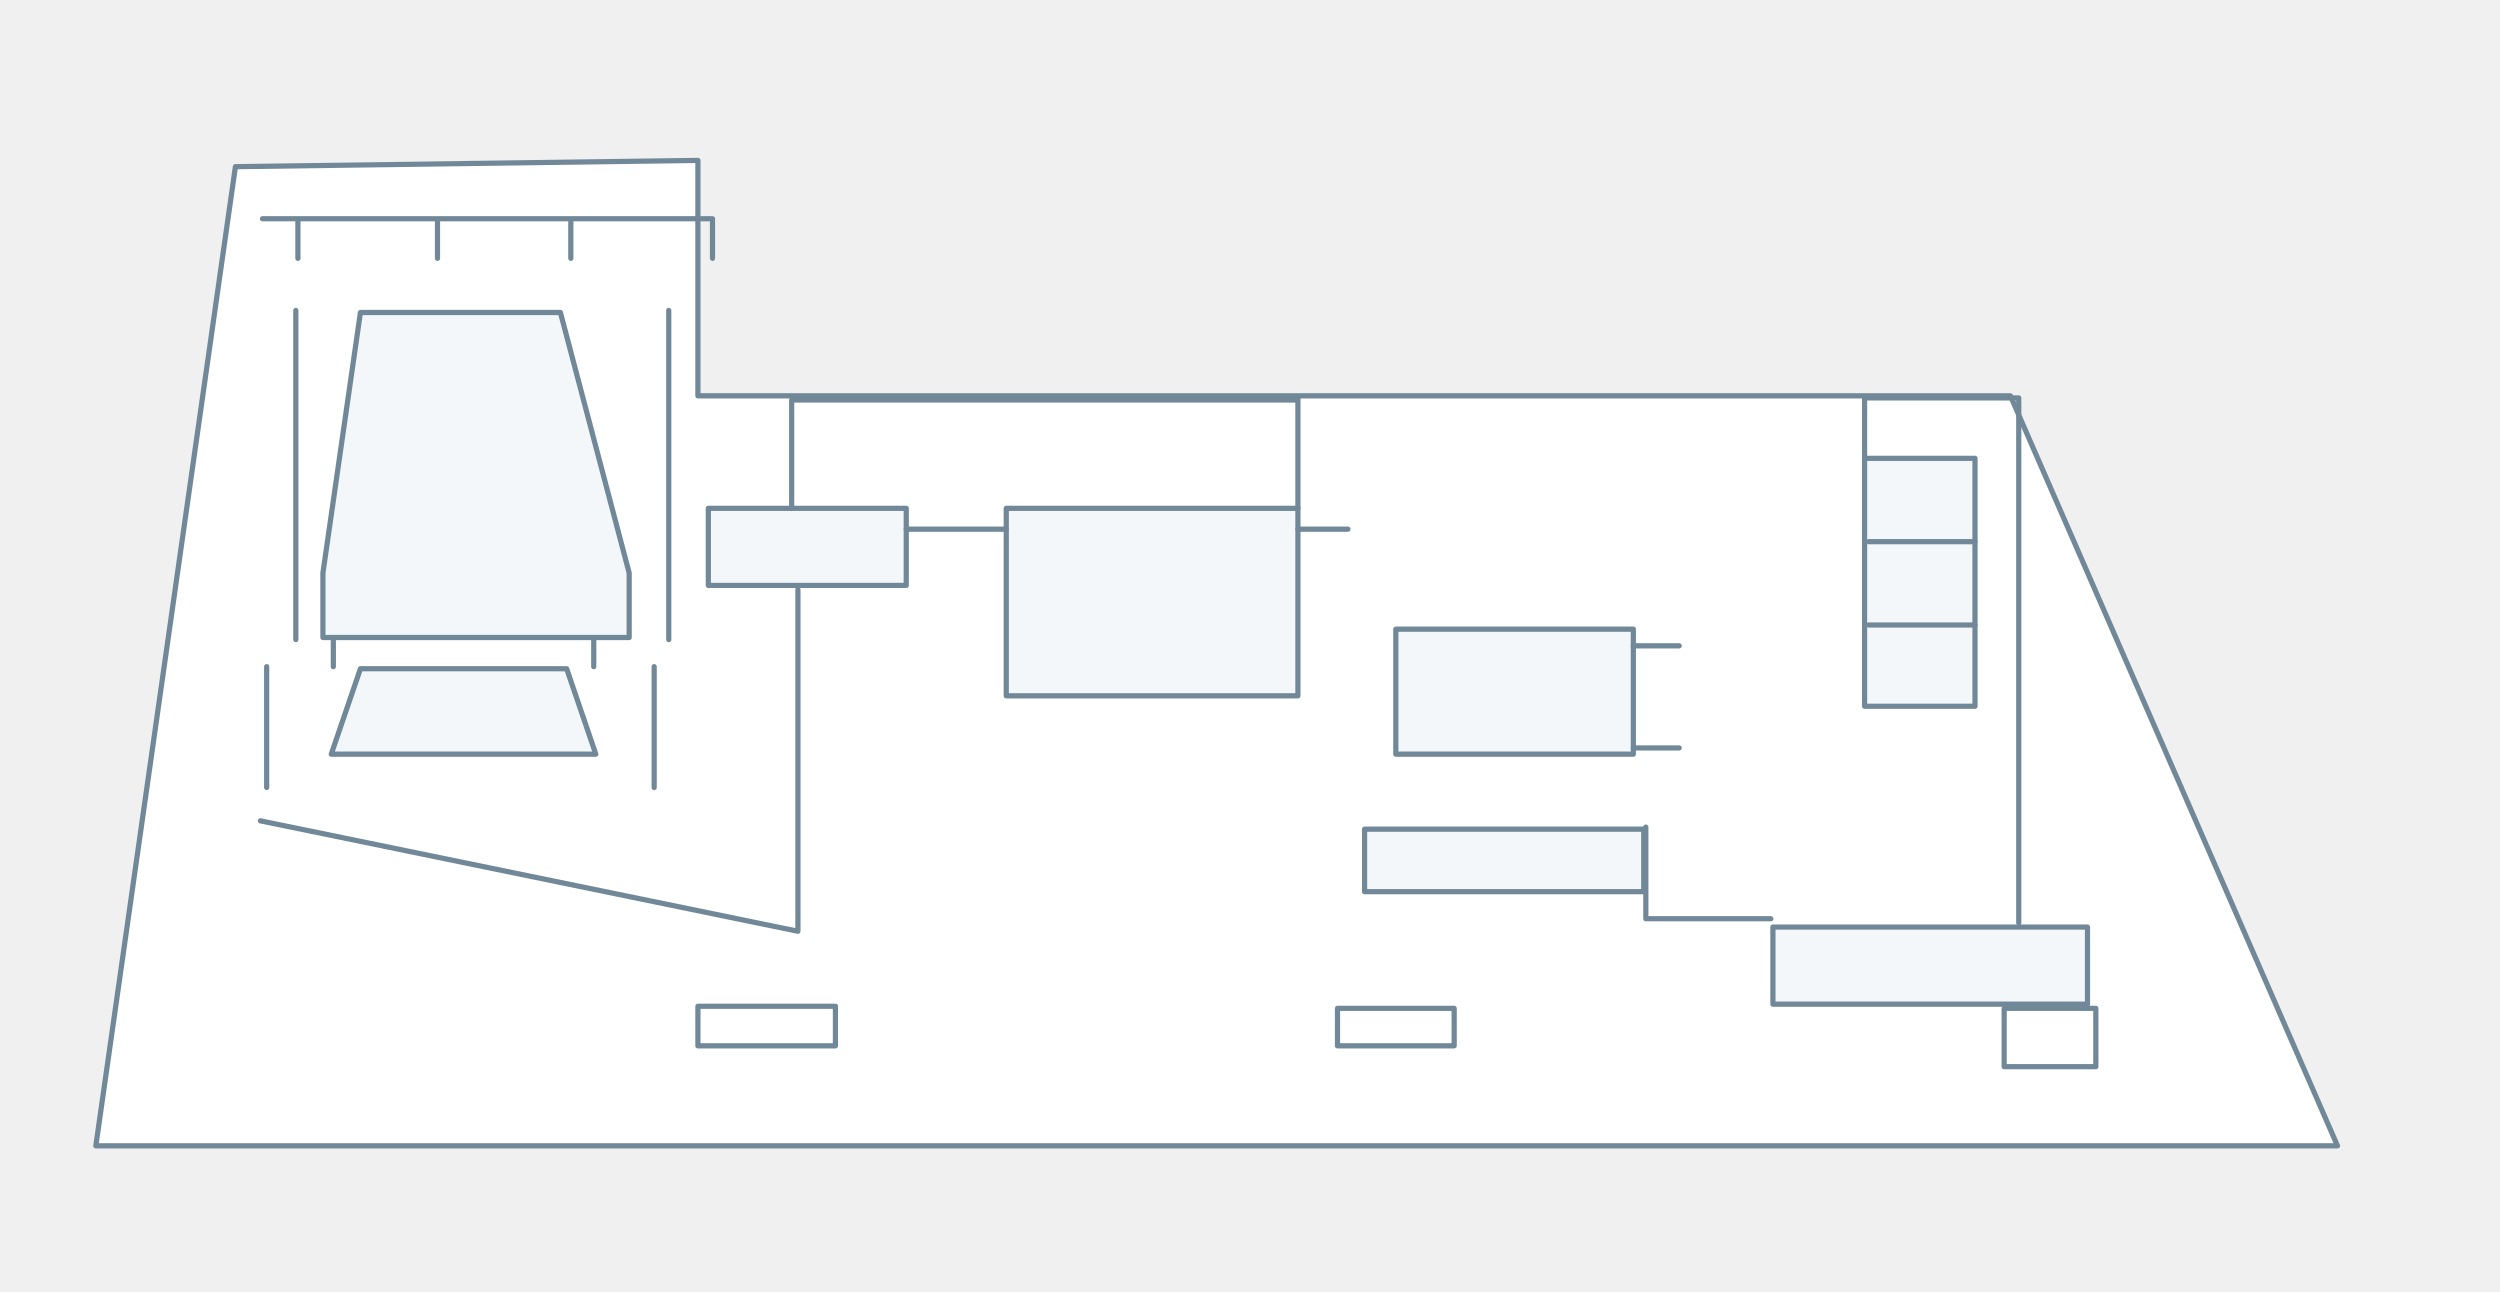
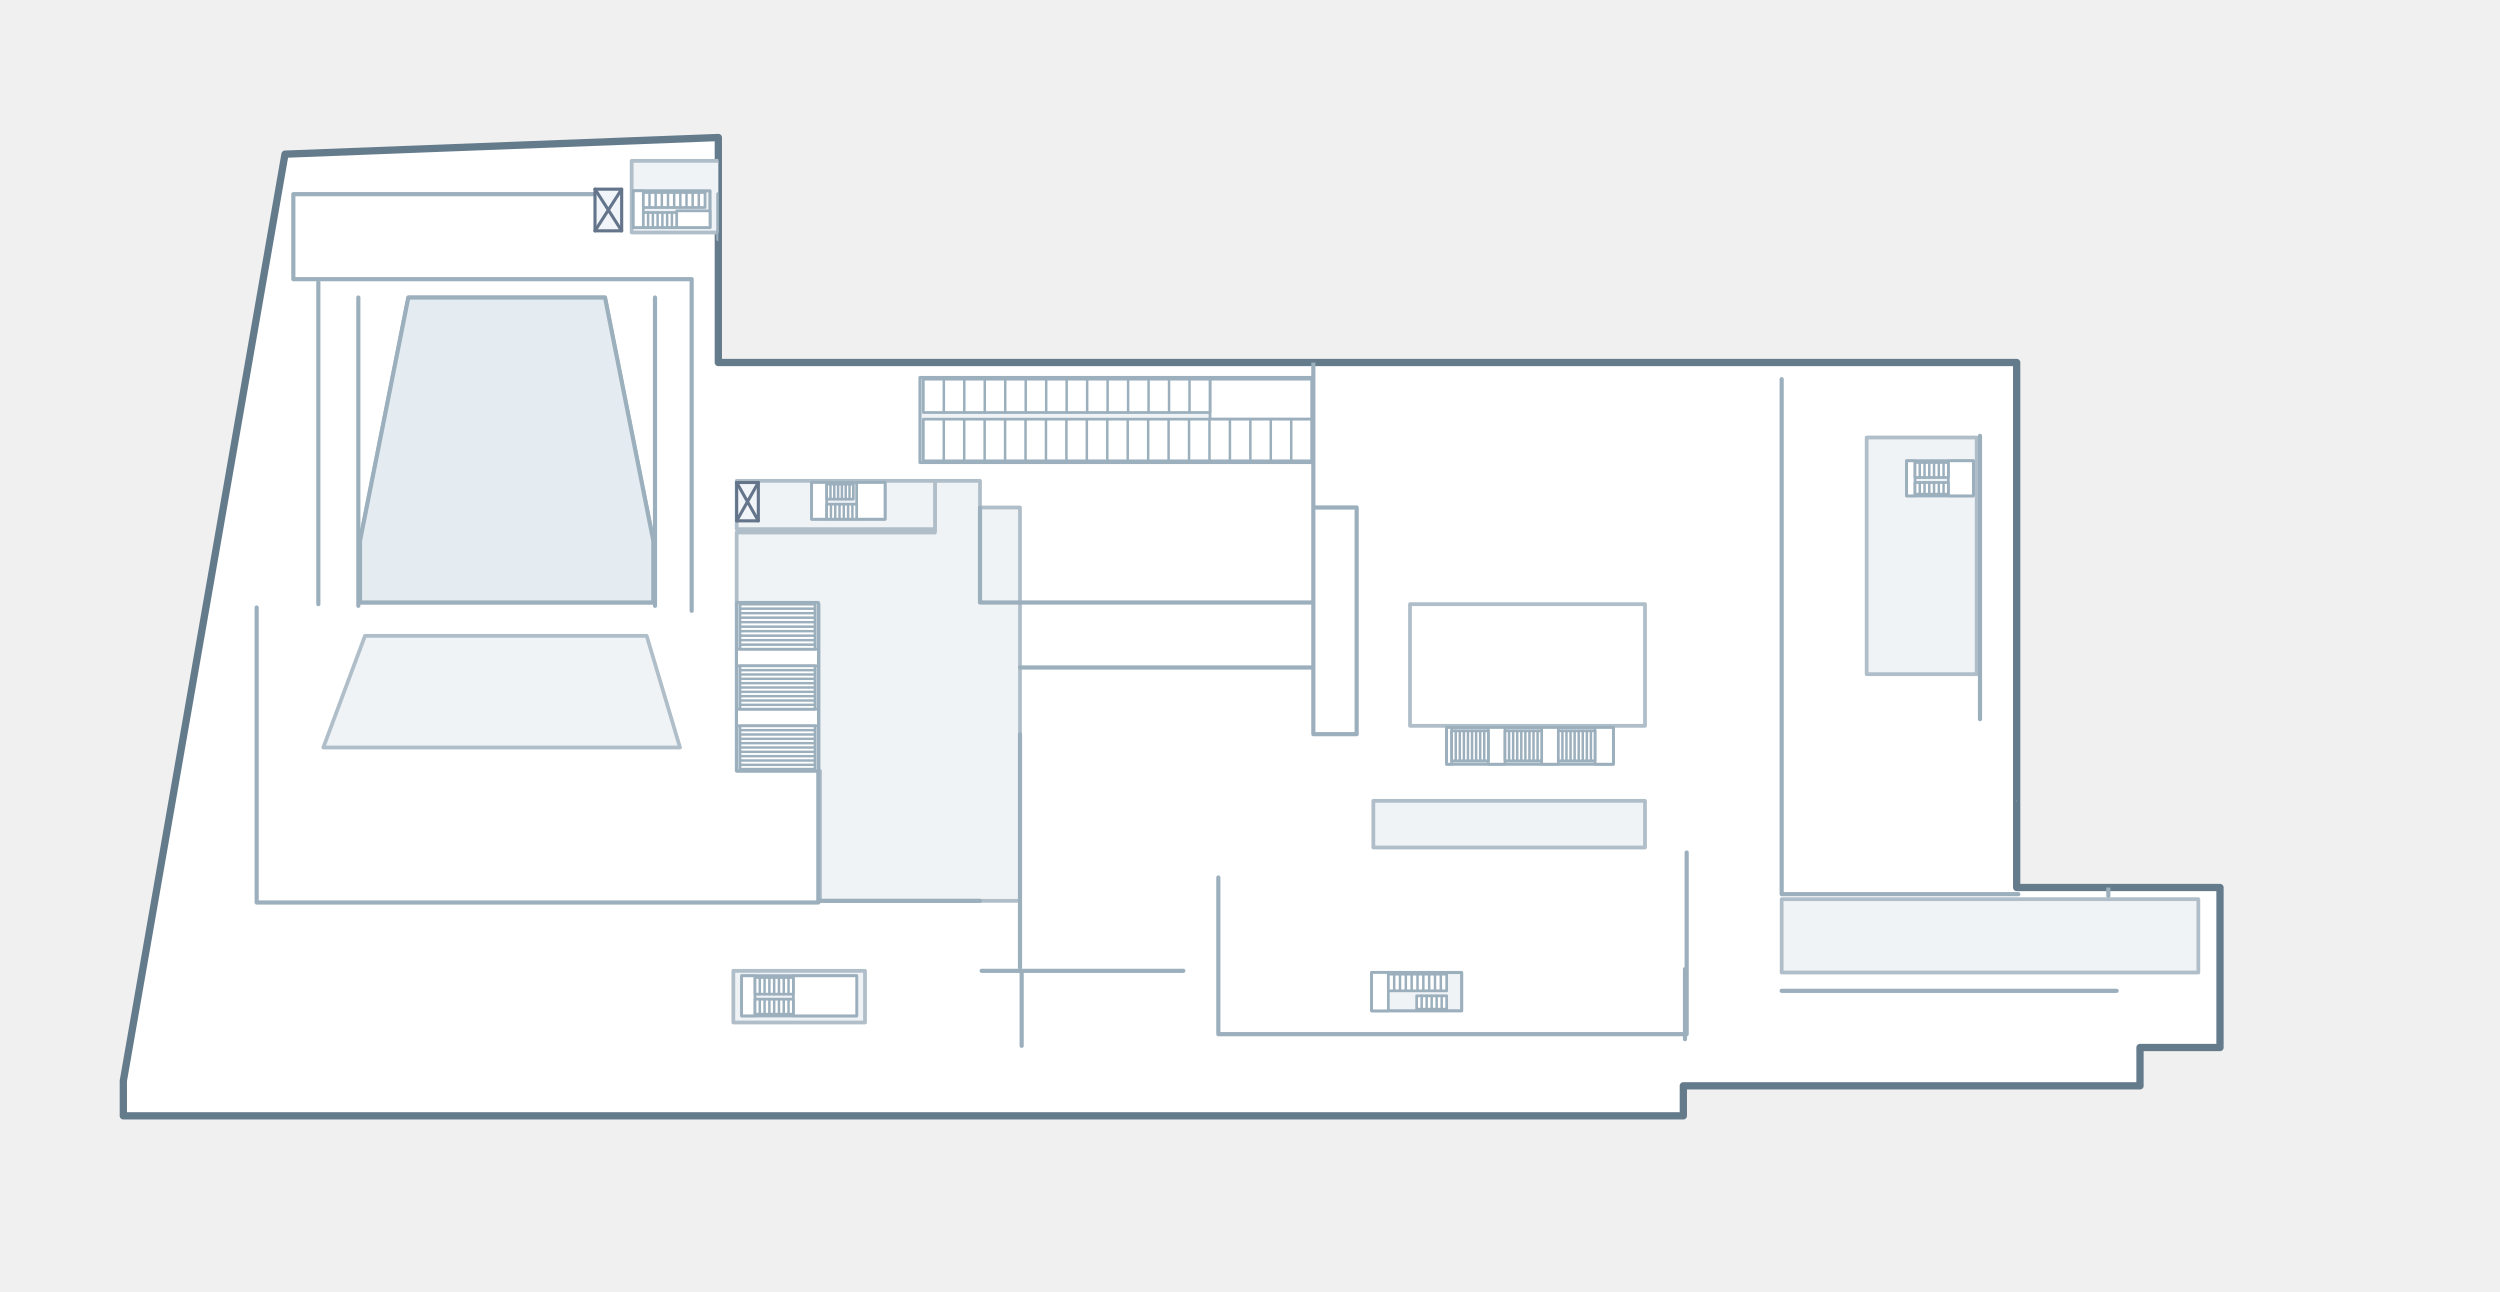
<svg xmlns="http://www.w3.org/2000/svg" viewBox="0 0 1200 620">
-   <g stroke="#718898" stroke-width="2.5" stroke-linejoin="round" stroke-linecap="round">
-     <path d="M46 550L113 80L335 77V190H965L1122 550H46Z" fill="#fff" />
-     <path d="M173 150H269L302 275V306H155V275Z" fill="#f3f7fa" />
-     <path d="M173 321H272L286 362H159Z" fill="#f3f7fa" />
-     <path d="M483 244H623V334H483Z" fill="#f3f7fa" />
-     <path d="M670 302H784V362H670Z" fill="#f3f7fa" />
-     <path d="M340 244H435V281H340Z" fill="#f3f7fa" />
-     <path d="M655 398H789V428H655Z" fill="#f3f7fa" />
-     <path d="M895 220H948V339H895Z" fill="#f3f7fa" />
-     <path d="M851 445H1002V482H851Z" fill="#f3f7fa" />
-     <path d="M126 105H342V124M142 149V307M321 149V307M128 320V378M314 320V378M160 307V320M285 307V320M125 394L383 447V283M380 244V192H623M623 244V191M435 254H483M623 254H647M784 310H806M784 359H806M790 397V441H850M895 220V191H969V443M335 483H401V502H335ZM642 484H698V502H642ZM962 484H1006V512H962ZM143 105V124M210 105V124M274 105V124M897 260H948M897 300H948" fill="none" />
+   <g stroke-linejoin="round" stroke-linecap="round">
+     <defs>
+       <clipPath id="indoor-boundary-ground">
+         <path d="M59.2 518.8L136.8 74L344.8 66V174H968V426H1065.6V502.8H1027.2V521.2H808V535.6H59.2Z" />
+       </clipPath>
+     </defs>
+     <path d="M59.2 518.8L136.8 74L344.8 66V174H968V426H1065.6V502.8H1027.2V521.2H808V535.6H59.2Z" fill="#fff" stroke="#647b8b" stroke-width="3.5" />
+     <g clip-path="url(#indoor-boundary-ground)">
+       <g fill="#f0f3f6" stroke="#afbec8" stroke-width="1.8">
+         <path d="M196 142.8H290.4L313.6 259.6V289.2H172.8V259.6Z" />
+         <path d="M175.2 305.2H310.4L326.4 358.8H155.2Z" />
+         <path d="M470.4 243.6H489.6V432.4H393.6V370H353.6V255.6H448.8V230.8H470.4Z" />
+         <path d="M659.2 384.4H789.6V406.8H659.2Z" />
+         <path d="M896 210H948.8V323.6H896Z" />
+         <path d="M855.2 431.6H1055.2V466.8H855.2Z" />
+         <path d="M353.6 230.8H448.8V254H353.6Z" />
+         <path d="M303.2 77.2H352.8V111.6H303.2Z" />
+         <path d="M352 466H415.2V490.8H352Z" />
+       </g>
+       <path d="M676.8 290H789.6V348.4H676.8Z" fill="#fff" stroke="#afbec8" stroke-width="1.8" />
+       <path d="M196 142.8H290.4L313.6 259.6V289.2H172.8V259.6Z" fill="#e5ecf1" stroke="#9bafbd" stroke-width="2" />
+       <path d="M140.8 93.2H284.8M140.8 93.2V134M140.8 134H332M332 134V293.2M152.8 135.6V290M172 142.8V290.8M314.4 142.8V290.8M123.2 291.6V433.2H392.8M392.8 290V432.4H470.4M470.4 243.6V289.2H630.4M489.6 320.4H630.4M630.4 174V352.4M630.4 243.6H651.2V352.4H630.4M489.6 352.4V464.4M584.8 421.2V496.4H809.6V409.2M855.2 182V429.2H968.8M950.4 209.2V345.2M968.8 384.4H1012V430M471.2 466H568M490.4 466V502M344.8 93.2V114.8M808.8 465.2V498.8M855.2 475.6H1016" fill="none" stroke="#9bafbd" stroke-width="2" />
+       <g>
+         <path d="M441.6 181.2H629.6V222H441.6Z" fill="#f0f3f6" stroke="#9bafbd" stroke-width="1.5" />
+         <path d="M580.8 182H629.6V201.2H580.8Z" fill="#fff" stroke="#9bafbd" stroke-width="1.3" />
+         <rect x="443.2" y="182" width="137.6" height="16" fill="#fff" stroke="#9bafbd" stroke-width="1.3" />
+         <path d="M453.029 182v16M462.857 182v16M472.686 182v16M482.514 182v16M492.343 182v16M502.171 182v16M512 182v16M521.829 182v16M531.657 182v16M541.486 182v16M551.314 182v16M561.143 182v16M570.971 182v16" fill="none" stroke="#9bafbd" stroke-width="1.2" />
+         <rect x="443.2" y="201.2" width="186.4" height="20" fill="#fff" stroke="#9bafbd" stroke-width="1.3" />
+         <path d="M453.011 201.2v20M462.821 201.2v20M472.632 201.2v20M482.442 201.2v20M492.253 201.2v20M502.063 201.2v20M511.874 201.2v20M521.684 201.2v20M531.495 201.2v20M541.305 201.2v20M551.116 201.2v20M560.926 201.2v20M570.737 201.2v20M580.547 201.2v20M590.358 201.2v20M600.168 201.2v20M609.979 201.2v20M619.789 201.2v20" fill="none" stroke="#9bafbd" stroke-width="1.2" />
+       </g>
+       <g>
+         <path d="M353.6 289.2H392.8V370H353.6Z" fill="#f0f3f6" stroke="#9bafbd" stroke-width="1.5" />
+         <path d="M353.6 311.6H392.8V319.6H353.6Z" fill="#fff" stroke="#9bafbd" stroke-width="1.3" />
+         <path d="M353.6 340.4H392.8V348.4H353.6Z" fill="#fff" stroke="#9bafbd" stroke-width="1.3" />
+         <rect x="355.2" y="290" width="36" height="21.6" fill="#fff" stroke="#9bafbd" stroke-width="1.3" />
+         <path d="M355.2 292.16h36M355.2 294.32h36M355.2 296.48h36M355.2 298.64h36M355.2 300.8h36M355.2 302.96h36M355.2 305.12h36M355.2 307.28h36M355.2 309.44h36" fill="none" stroke="#9bafbd" stroke-width="1.2" />
+         <rect x="355.2" y="319.6" width="36" height="20.8" fill="#fff" stroke="#9bafbd" stroke-width="1.3" />
+         <path d="M355.2 321.68h36M355.2 323.76h36M355.2 325.84h36M355.2 327.92h36M355.2 330h36M355.2 332.08h36M355.2 334.16h36M355.2 336.24h36M355.2 338.32h36" fill="none" stroke="#9bafbd" stroke-width="1.2" />
+         <rect x="355.2" y="348.4" width="36" height="20.8" fill="#fff" stroke="#9bafbd" stroke-width="1.3" />
+         <path d="M355.2 350.48h36M355.2 352.56h36M355.2 354.64h36M355.2 356.72h36M355.2 358.8h36M355.2 360.88h36M355.2 362.96h36M355.2 365.04h36M355.2 367.12h36" fill="none" stroke="#9bafbd" stroke-width="1.2" />
+       </g>
+       <g>
+         <path d="M389.6 231.6H424.8V249.2H389.6Z" fill="#f0f3f6" stroke="#9bafbd" stroke-width="1.5" />
+         <path d="M389.6 231.6H396.8V249.2H389.6Z" fill="#fff" stroke="#9bafbd" stroke-width="1.3" />
+         <path d="M411.2 231.6H424.8V249.2H411.2Z" fill="#fff" stroke="#9bafbd" stroke-width="1.3" />
+         <rect x="396.8" y="232.4" width="12.8" height="7.2" fill="#fff" stroke="#9bafbd" stroke-width="1.3" />
+         <path d="M398.629 232.4v7.2M400.457 232.4v7.2M402.286 232.4v7.2M404.114 232.4v7.2M405.943 232.4v7.2M407.771 232.4v7.2" fill="none" stroke="#9bafbd" stroke-width="1.2" />
+         <rect x="396.8" y="242" width="14.4" height="7.2" fill="#fff" stroke="#9bafbd" stroke-width="1.3" />
+         <path d="M398.857 242v7.2M400.914 242v7.2M402.971 242v7.2M405.029 242v7.2M407.086 242v7.2M409.143 242v7.2" fill="none" stroke="#9bafbd" stroke-width="1.2" />
+       </g>
+       <g>
+         <path d="M304 91.6H340.8V109.2H304Z" fill="#f0f3f6" stroke="#9bafbd" stroke-width="1.5" />
+         <path d="M304 91.6H308.8V109.2H304Z" fill="#fff" stroke="#9bafbd" stroke-width="1.3" />
+         <path d="M324.8 101.2H340.8V109.2H324.8Z" fill="#fff" stroke="#9bafbd" stroke-width="1.3" />
+         <rect x="308.8" y="92.4" width="29.6" height="7.2" fill="#fff" stroke="#9bafbd" stroke-width="1.3" />
+         <path d="M311.76 92.4v7.2M314.72 92.4v7.2M317.68 92.4v7.2M320.64 92.4v7.2M323.6 92.4v7.2M326.56 92.4v7.2M329.52 92.4v7.2M332.48 92.4v7.2M335.44 92.4v7.2" fill="none" stroke="#9bafbd" stroke-width="1.2" />
+         <rect x="308.8" y="102" width="16" height="7.2" fill="#fff" stroke="#9bafbd" stroke-width="1.3" />
+         <path d="M311.086 102v7.2M313.371 102v7.2M315.657 102v7.2M317.943 102v7.2M320.229 102v7.2M322.514 102v7.2" fill="none" stroke="#9bafbd" stroke-width="1.2" />
+       </g>
+       <g>
+         <path d="M356 468.4H411.2V487.6H356Z" fill="#f0f3f6" stroke="#9bafbd" stroke-width="1.5" />
+         <path d="M356 468.4H362.4V487.6H356Z" fill="#fff" stroke="#9bafbd" stroke-width="1.3" />
+         <path d="M380.8 468.4H411.2V487.6H380.8Z" fill="#fff" stroke="#9bafbd" stroke-width="1.3" />
+         <rect x="362.4" y="469.2" width="18.4" height="8" fill="#fff" stroke="#9bafbd" stroke-width="1.3" />
+         <path d="M364.7 469.2v8M367 469.2v8M369.3 469.2v8M371.6 469.2v8M373.9 469.2v8M376.2 469.2v8M378.5 469.2v8" fill="none" stroke="#9bafbd" stroke-width="1.2" />
+         <rect x="362.4" y="479.6" width="18.4" height="7.2" fill="#fff" stroke="#9bafbd" stroke-width="1.3" />
+         <path d="M364.7 479.6v7.2M367 479.6v7.2M369.3 479.6v7.2M371.6 479.6v7.2M373.9 479.6v7.2M376.2 479.6v7.2M378.5 479.6v7.2" fill="none" stroke="#9bafbd" stroke-width="1.2" />
+       </g>
+       <g>
+         <path d="M658.4 466.8H701.6V485.2H658.4Z" fill="#f0f3f6" stroke="#9bafbd" stroke-width="1.5" />
+         <path d="M658.4 466.8H666.4V485.2H658.4Z" fill="#fff" stroke="#9bafbd" stroke-width="1.3" />
+         <rect x="666.4" y="467.6" width="28" height="8" fill="#fff" stroke="#9bafbd" stroke-width="1.3" />
+         <path d="M669.2 467.6v8M672 467.6v8M674.8 467.6v8M677.6 467.6v8M680.4 467.6v8M683.2 467.6v8M686 467.6v8M688.8 467.6v8M691.6 467.6v8" fill="none" stroke="#9bafbd" stroke-width="1.2" />
+         <rect x="680" y="478" width="14.4" height="6.4" fill="#fff" stroke="#9bafbd" stroke-width="1.3" />
+         <path d="M682.4 478v6.4M684.8 478v6.4M687.2 478v6.4M689.6 478v6.4M692 478v6.4" fill="none" stroke="#9bafbd" stroke-width="1.2" />
+       </g>
+       <g>
+         <path d="M915.2 221.2H947.2V238H915.2Z" fill="#f0f3f6" stroke="#9bafbd" stroke-width="1.5" />
+         <path d="M915.2 221.2H919.2V238H915.2Z" fill="#fff" stroke="#9bafbd" stroke-width="1.3" />
+         <path d="M935.2 221.2H947.2V238H935.2Z" fill="#fff" stroke="#9bafbd" stroke-width="1.3" />
+         <rect x="919.2" y="222" width="16" height="7.2" fill="#fff" stroke="#9bafbd" stroke-width="1.3" />
+         <path d="M921.486 222v7.2M923.771 222v7.2M926.057 222v7.2M928.343 222v7.2M930.629 222v7.2M932.914 222v7.2" fill="none" stroke="#9bafbd" stroke-width="1.2" />
+         <rect x="919.2" y="231.6" width="16" height="5.6" fill="#fff" stroke="#9bafbd" stroke-width="1.3" />
+         <path d="M921.486 231.6v5.6M923.771 231.6v5.6M926.057 231.6v5.6M928.343 231.6v5.6M930.629 231.6v5.6M932.914 231.6v5.6" fill="none" stroke="#9bafbd" stroke-width="1.2" />
+       </g>
+       <g>
+         <path d="M694.4 349.2H774.4V366.8H694.4Z" fill="#f0f3f6" stroke="#9bafbd" stroke-width="1.5" />
+         <path d="M694.4 349.2H696.8V366.8H694.4Z" fill="#fff" stroke="#9bafbd" stroke-width="1.3" />
+         <path d="M714.4 349.2H722.4V366.8H714.4Z" fill="#fff" stroke="#9bafbd" stroke-width="1.3" />
+         <path d="M740 349.2H748V366.8H740Z" fill="#fff" stroke="#9bafbd" stroke-width="1.3" />
+         <path d="M765.6 349.2H774.4V366.8H765.6Z" fill="#fff" stroke="#9bafbd" stroke-width="1.3" />
+         <rect x="696.8" y="350.8" width="17.6" height="14.4" fill="#fff" stroke="#9bafbd" stroke-width="1.3" />
+         <path d="M698.756 350.8v14.4M700.711 350.8v14.4M702.667 350.8v14.4M704.622 350.8v14.4M706.578 350.8v14.4M708.533 350.8v14.4M710.489 350.8v14.4M712.444 350.8v14.4" fill="none" stroke="#9bafbd" stroke-width="1.2" />
+         <rect x="722.4" y="350.8" width="17.6" height="14.4" fill="#fff" stroke="#9bafbd" stroke-width="1.3" />
+         <path d="M724.356 350.8v14.4M726.311 350.8v14.4M728.267 350.8v14.4M730.222 350.8v14.4M732.178 350.8v14.4M734.133 350.8v14.4M736.089 350.8v14.4M738.044 350.8v14.4" fill="none" stroke="#9bafbd" stroke-width="1.2" />
+         <rect x="748" y="350.8" width="17.6" height="14.4" fill="#fff" stroke="#9bafbd" stroke-width="1.3" />
+         <path d="M749.956 350.8v14.4M751.911 350.8v14.4M753.867 350.8v14.4M755.822 350.8v14.4M757.778 350.8v14.4M759.733 350.8v14.4M761.689 350.8v14.4M763.644 350.8v14.4" fill="none" stroke="#9bafbd" stroke-width="1.2" />
+       </g>
+       <g fill="#f1f5f9" stroke="#64748b" stroke-width="1.5">
+         <rect x="285.6" y="90.8" width="12.8" height="20" />
+         <path d="M285.6 90.8l12.8 20m0 -20l-12.8 20" />
+       </g>
+       <g fill="#f1f5f9" stroke="#64748b" stroke-width="1.5">
+         <rect x="353.6" y="231.6" width="10.4" height="18.4" />
+         <path d="M353.6 231.6l10.4 18.4m0 -18.4l-10.4 18.4" />
+       </g>
+       <g fill="none" stroke="#64748b" stroke-width="1.5" />
+     </g>
  </g>
</svg>
